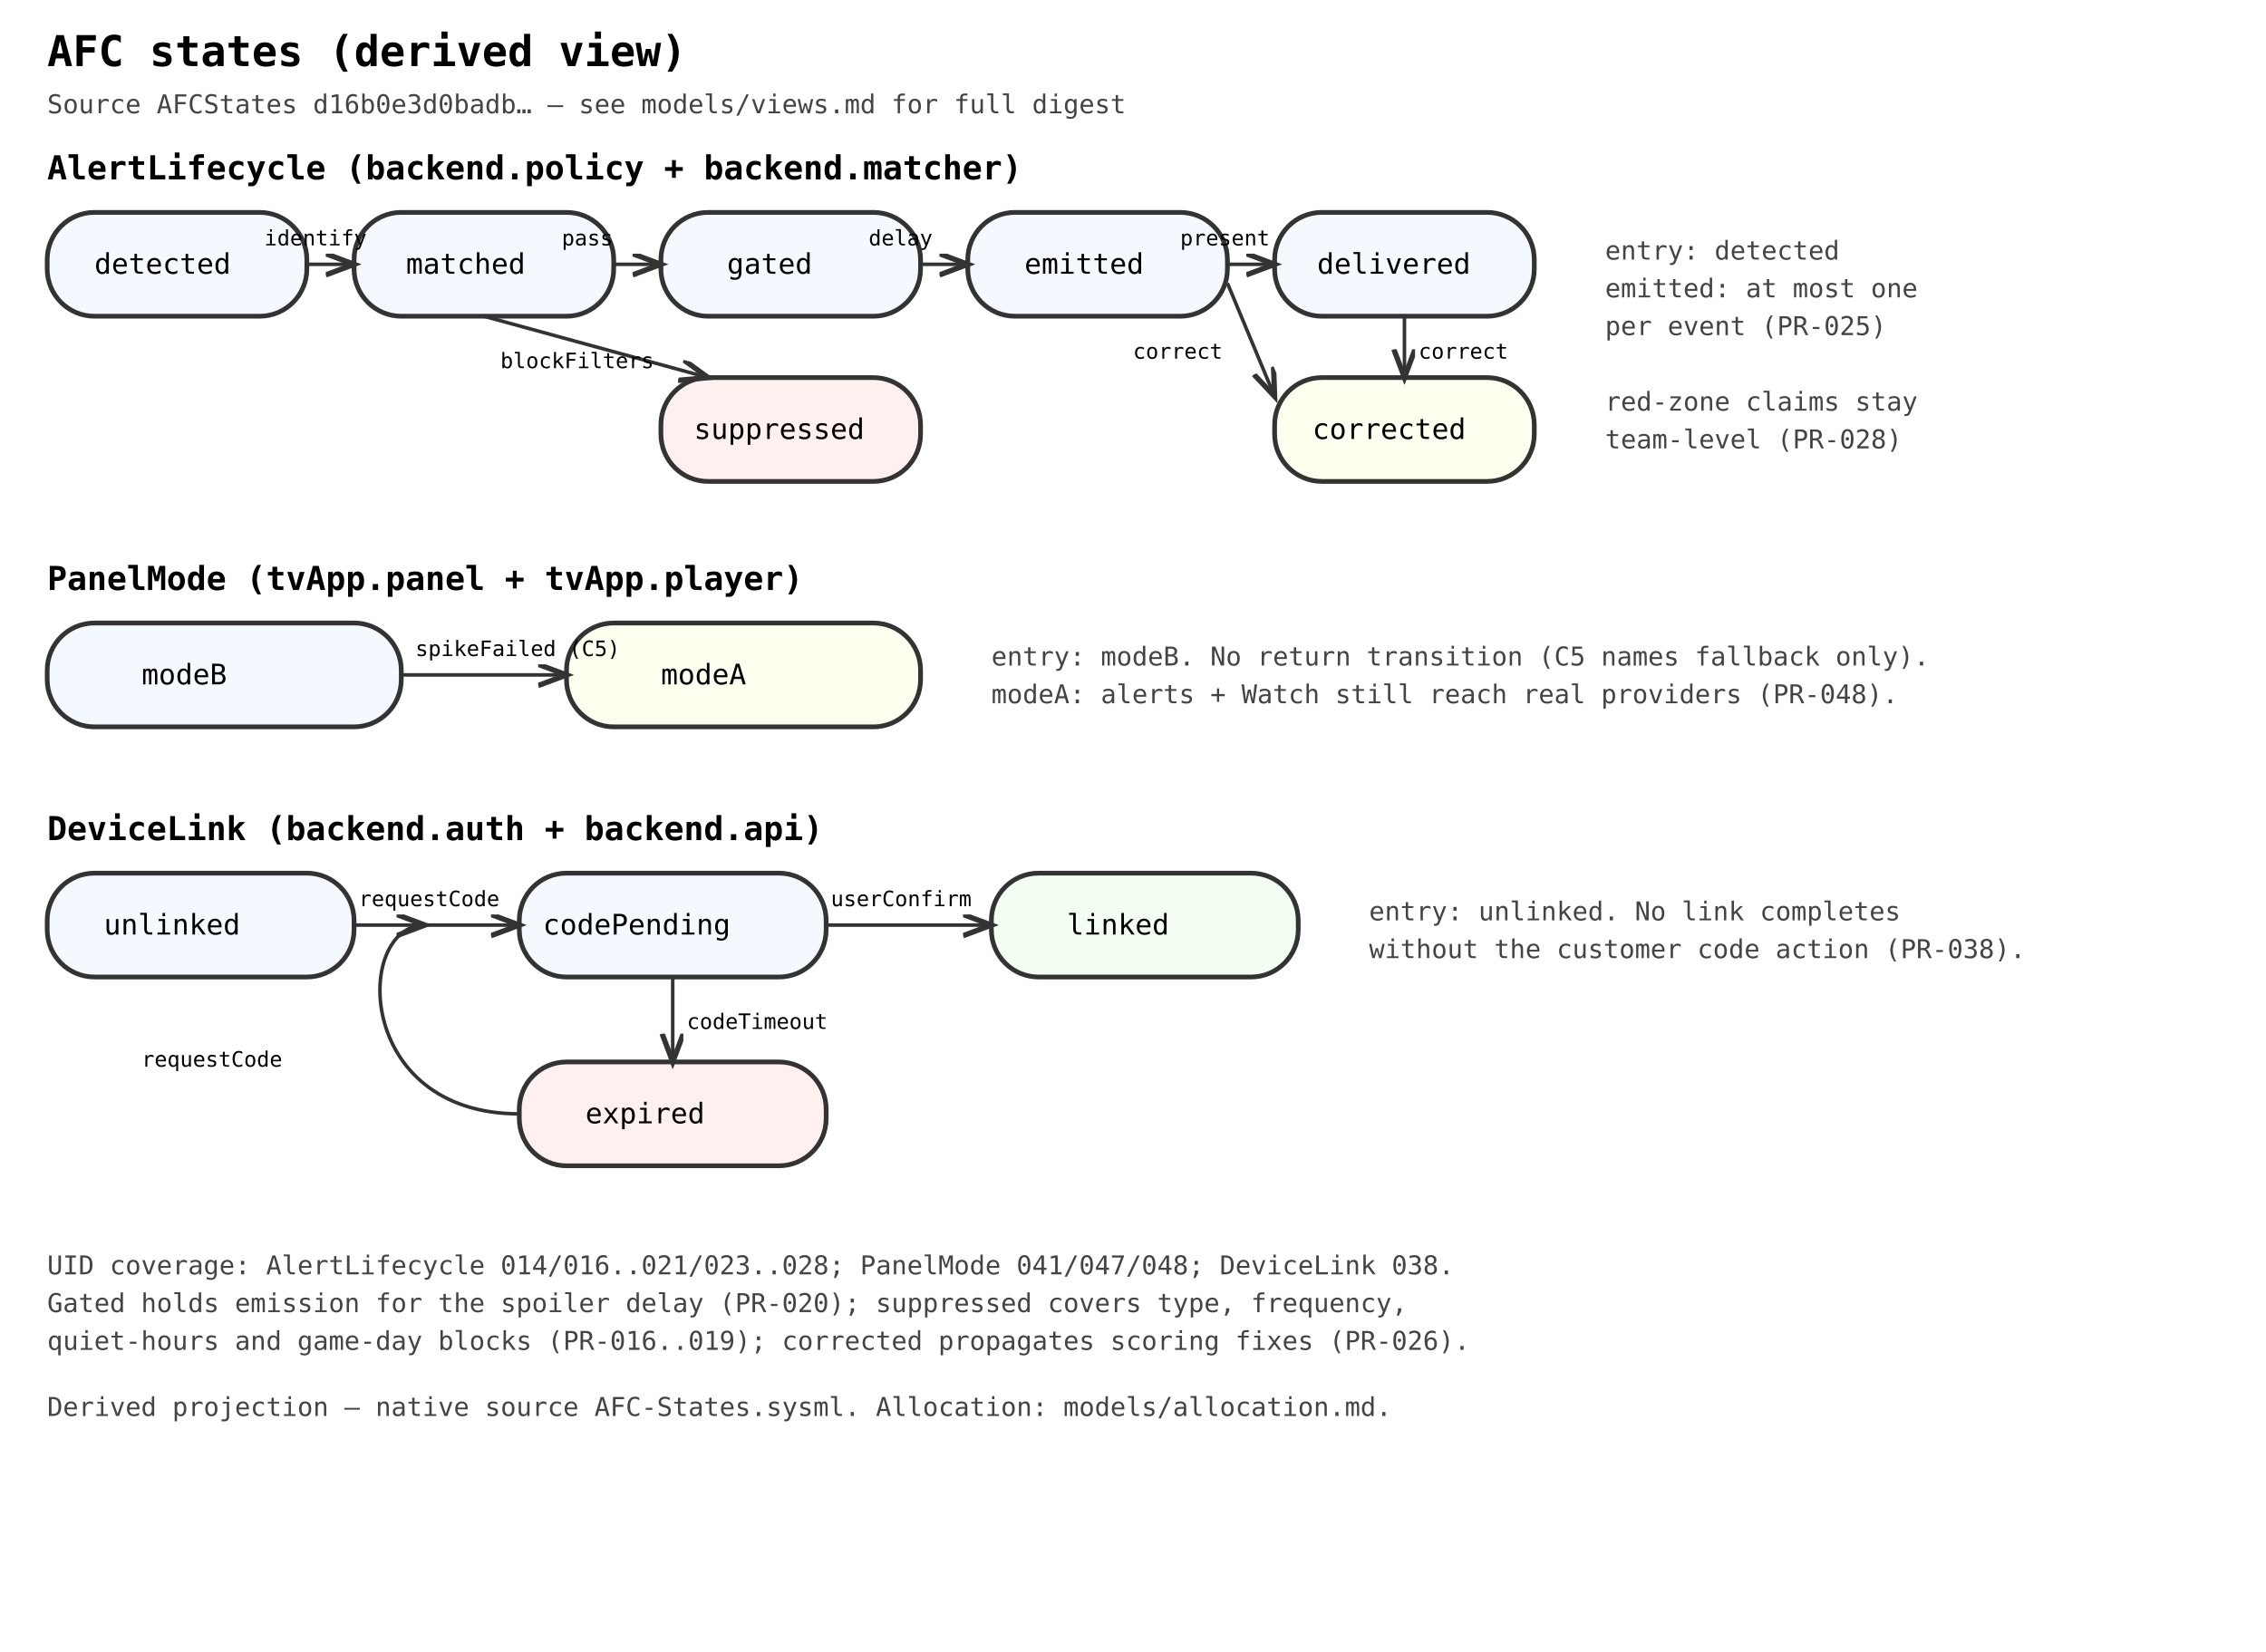
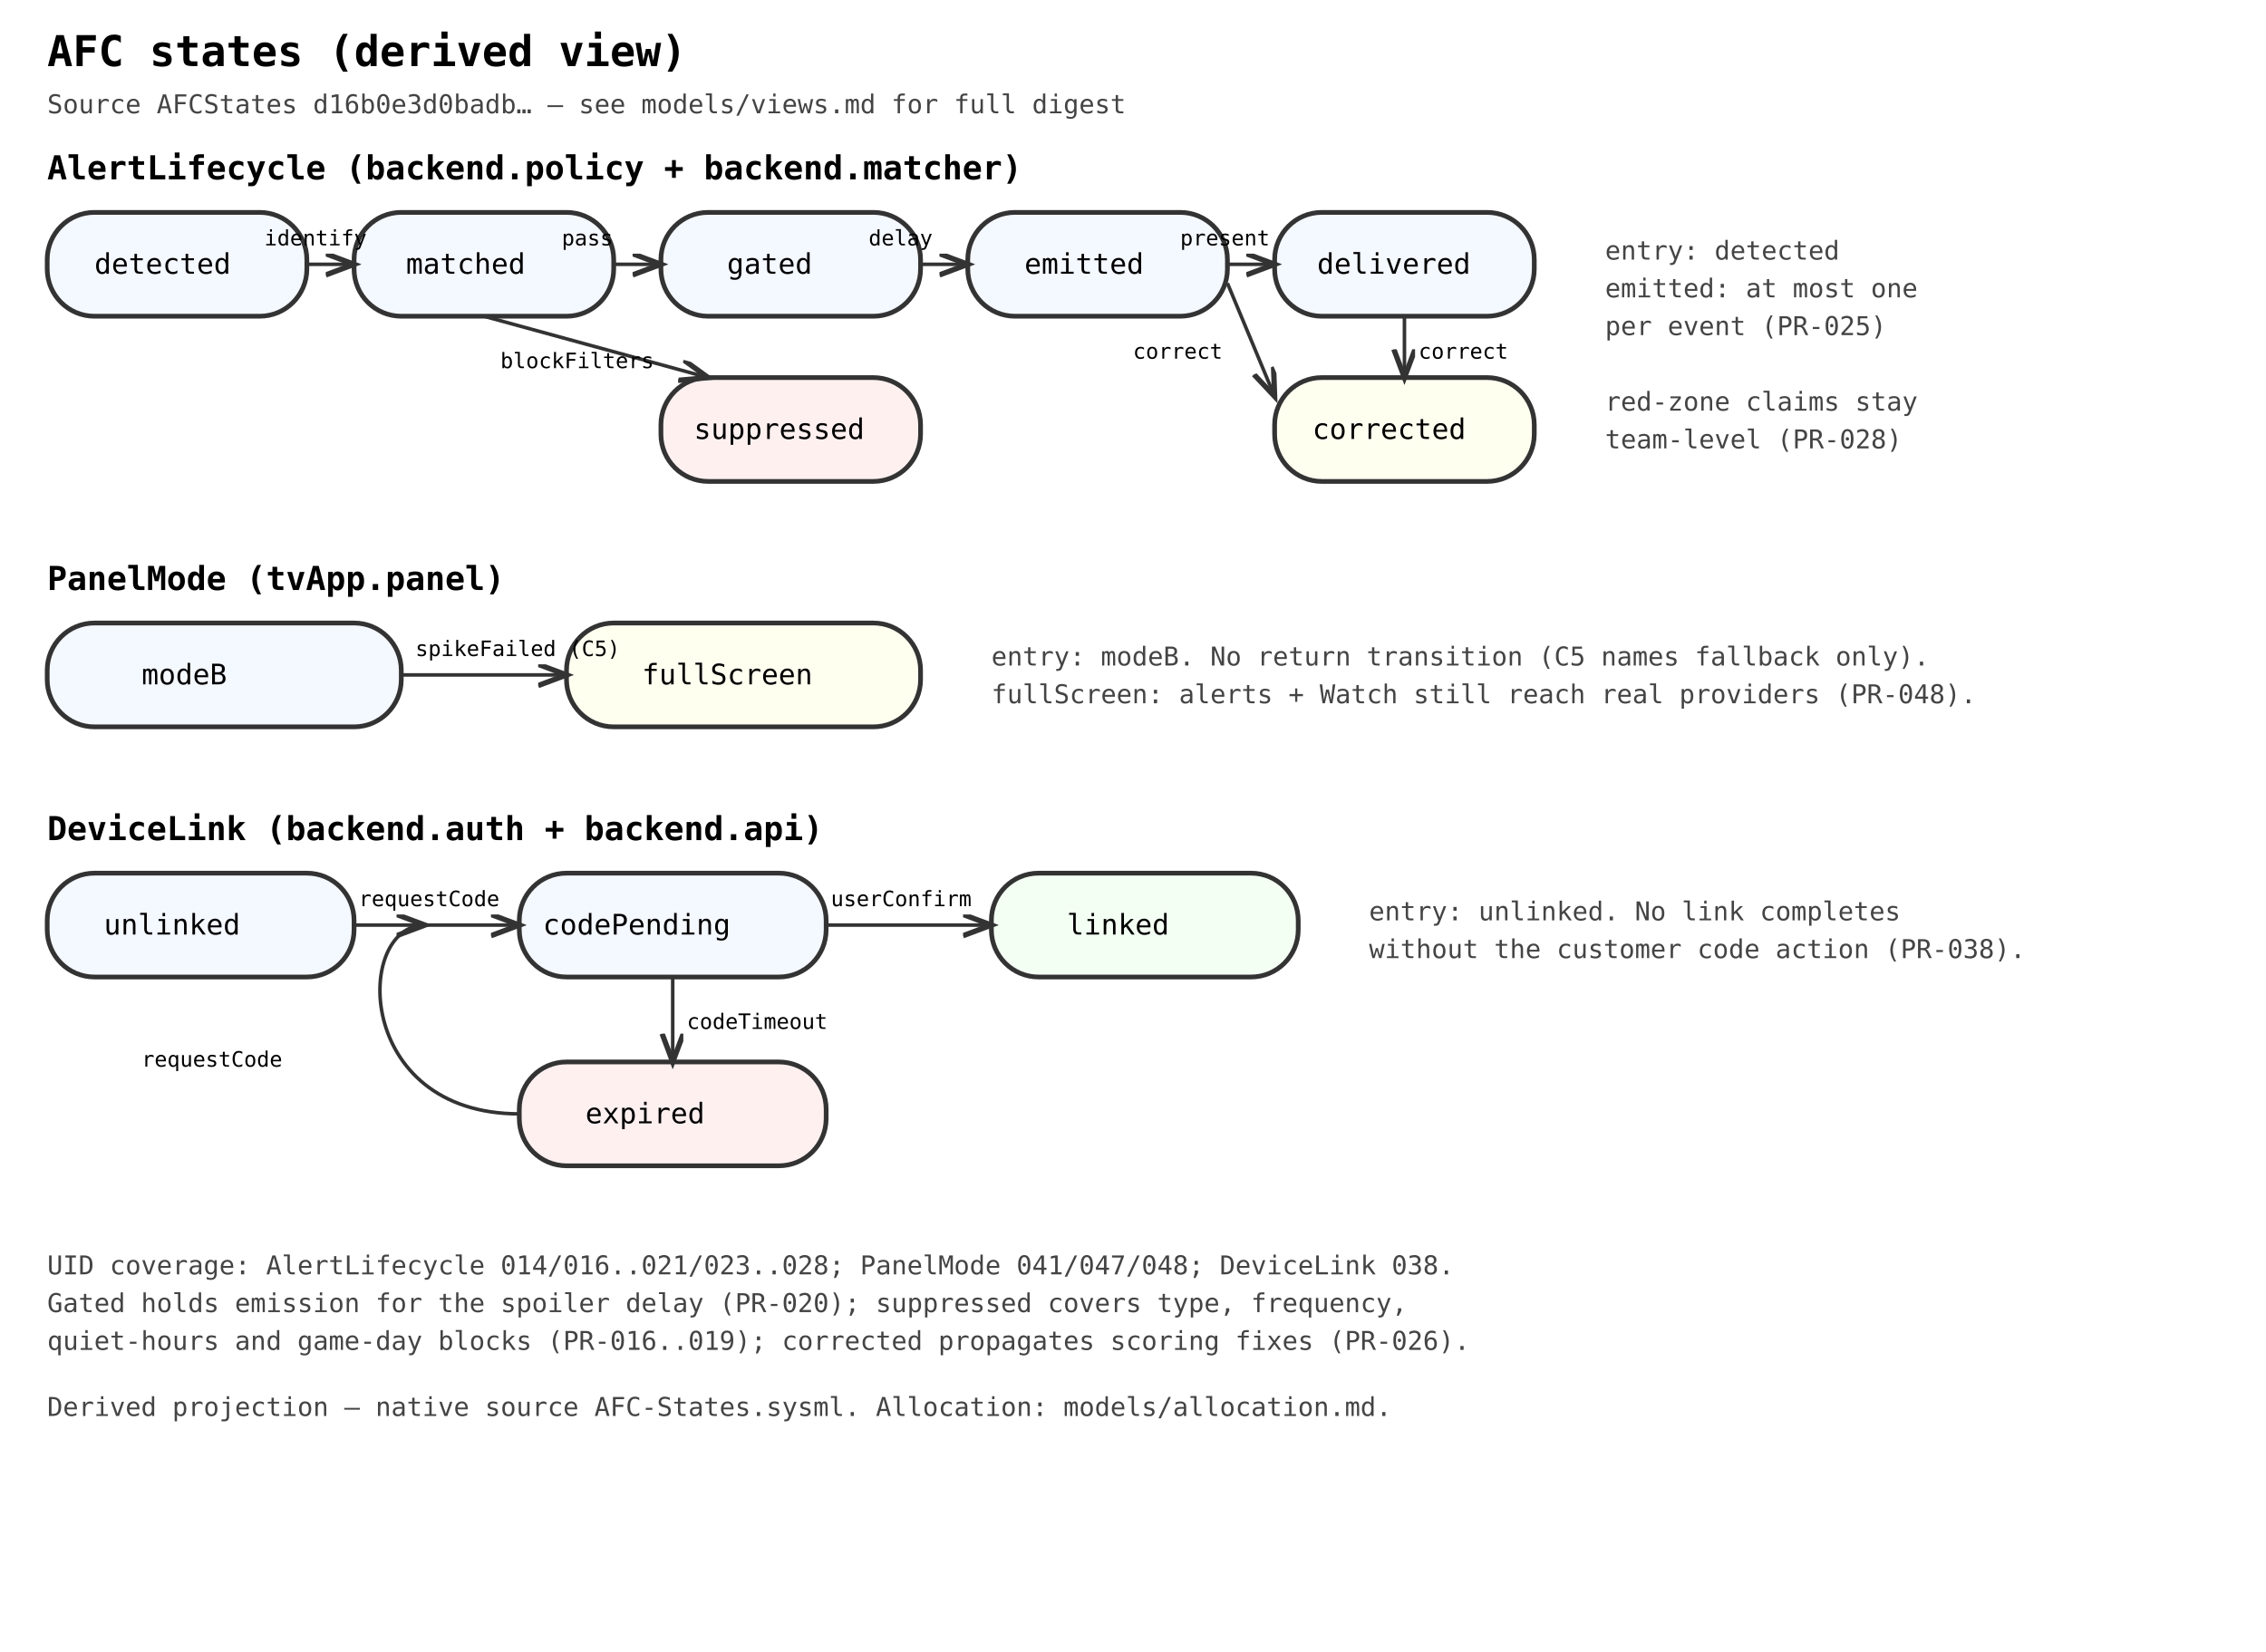
<svg xmlns="http://www.w3.org/2000/svg" width="960" height="700" viewBox="0 0 960 700" font-family="monospace">
  <defs>
    <marker id="arr" markerWidth="10" markerHeight="10" refX="8" refY="3" orient="auto">
      <path d="M0,0 L8,3 L0,6" fill="none" stroke="#333" stroke-width="1.5" />
    </marker>
  </defs>
  <rect x="0" y="0" width="960" height="700" fill="#ffffff" />
  <text x="20" y="28" font-size="18" font-weight="bold">AFC states (derived view)</text>
  <text x="20" y="48" font-size="11" fill="#444">Source AFCStates d16b0e3d0badb… — see models/views.md for full digest</text>
  <text x="20" y="76" font-size="14" font-weight="bold">AlertLifecycle (backend.policy + backend.matcher)</text>
  <rect x="20" y="90" width="110" height="44" rx="20" fill="#f4f8ff" stroke="#333" stroke-width="2" />
  <text x="40" y="116" font-size="12">detected</text>
  <rect x="150" y="90" width="110" height="44" rx="20" fill="#f4f8ff" stroke="#333" stroke-width="2" />
  <text x="172" y="116" font-size="12">matched</text>
  <rect x="280" y="90" width="110" height="44" rx="20" fill="#f4f8ff" stroke="#333" stroke-width="2" />
  <text x="308" y="116" font-size="12">gated</text>
  <rect x="410" y="90" width="110" height="44" rx="20" fill="#f4f8ff" stroke="#333" stroke-width="2" />
  <text x="434" y="116" font-size="12">emitted</text>
  <rect x="540" y="90" width="110" height="44" rx="20" fill="#f4f8ff" stroke="#333" stroke-width="2" />
  <text x="558" y="116" font-size="12">delivered</text>
  <rect x="280" y="160" width="110" height="44" rx="20" fill="#fff0f0" stroke="#333" stroke-width="2" />
  <text x="294" y="186" font-size="12">suppressed</text>
  <rect x="540" y="160" width="110" height="44" rx="20" fill="#fffff0" stroke="#333" stroke-width="2" />
  <text x="556" y="186" font-size="12">corrected</text>
  <line x1="130" y1="112" x2="150" y2="112" stroke="#333" stroke-width="1.5" marker-end="url(#arr)" />
  <text x="112" y="104" font-size="9">identify</text>
  <line x1="260" y1="112" x2="280" y2="112" stroke="#333" stroke-width="1.5" marker-end="url(#arr)" />
  <text x="238" y="104" font-size="9">pass</text>
  <line x1="390" y1="112" x2="410" y2="112" stroke="#333" stroke-width="1.5" marker-end="url(#arr)" />
  <text x="368" y="104" font-size="9">delay</text>
  <line x1="520" y1="112" x2="540" y2="112" stroke="#333" stroke-width="1.5" marker-end="url(#arr)" />
  <text x="500" y="104" font-size="9">present</text>
  <line x1="205" y1="134" x2="300" y2="160" stroke="#333" stroke-width="1.5" marker-end="url(#arr)" />
  <text x="212" y="156" font-size="9">blockFilters</text>
  <line x1="595" y1="134" x2="595" y2="160" stroke="#333" stroke-width="1.5" marker-end="url(#arr)" />
  <text x="601" y="152" font-size="9">correct</text>
  <line x1="520" y1="120" x2="540" y2="168" stroke="#333" stroke-width="1.5" marker-end="url(#arr)" />
  <text x="480" y="152" font-size="9">correct</text>
  <text x="680" y="110" font-size="11" fill="#444">entry: detected</text>
  <text x="680" y="126" font-size="11" fill="#444">emitted: at most one</text>
  <text x="680" y="142" font-size="11" fill="#444">per event (PR-025)</text>
  <text x="680" y="174" font-size="11" fill="#444">red-zone claims stay</text>
  <text x="680" y="190" font-size="11" fill="#444">team-level (PR-028)</text>
-   <text x="20" y="250" font-size="14" font-weight="bold">PanelMode (tvApp.panel + tvApp.player)</text>
+   <text x="20" y="250" font-size="14" font-weight="bold">PanelMode (tvApp.panel)</text>
  <rect x="20" y="264" width="150" height="44" rx="20" fill="#f4f8ff" stroke="#333" stroke-width="2" />
  <text x="60" y="290" font-size="12">modeB</text>
  <rect x="240" y="264" width="150" height="44" rx="20" fill="#fffff0" stroke="#333" stroke-width="2" />
-   <text x="280" y="290" font-size="12">modeA</text>
+   <text x="272" y="290" font-size="12">fullScreen</text>
  <line x1="170" y1="286" x2="240" y2="286" stroke="#333" stroke-width="1.5" marker-end="url(#arr)" />
  <text x="176" y="278" font-size="9">spikeFailed (C5)</text>
  <text x="420" y="282" font-size="11" fill="#444">entry: modeB. No return transition (C5 names fallback only).</text>
-   <text x="420" y="298" font-size="11" fill="#444">modeA: alerts + Watch still reach real providers (PR-048).</text>
+   <text x="420" y="298" font-size="11" fill="#444">fullScreen: alerts + Watch still reach real providers (PR-048).</text>
  <text x="20" y="356" font-size="14" font-weight="bold">DeviceLink (backend.auth + backend.api)</text>
  <rect x="20" y="370" width="130" height="44" rx="20" fill="#f4f8ff" stroke="#333" stroke-width="2" />
  <text x="44" y="396" font-size="12">unlinked</text>
  <rect x="220" y="370" width="130" height="44" rx="20" fill="#f4f8ff" stroke="#333" stroke-width="2" />
  <text x="230" y="396" font-size="12">codePending</text>
  <rect x="420" y="370" width="130" height="44" rx="20" fill="#f4fff4" stroke="#333" stroke-width="2" />
  <text x="452" y="396" font-size="12">linked</text>
  <rect x="220" y="450" width="130" height="44" rx="20" fill="#fff0f0" stroke="#333" stroke-width="2" />
  <text x="248" y="476" font-size="12">expired</text>
  <line x1="150" y1="392" x2="220" y2="392" stroke="#333" stroke-width="1.5" marker-end="url(#arr)" />
  <text x="152" y="384" font-size="9">requestCode</text>
  <line x1="350" y1="392" x2="420" y2="392" stroke="#333" stroke-width="1.5" marker-end="url(#arr)" />
  <text x="352" y="384" font-size="9">userConfirm</text>
  <line x1="285" y1="414" x2="285" y2="450" stroke="#333" stroke-width="1.5" marker-end="url(#arr)" />
  <text x="291" y="436" font-size="9">codeTimeout</text>
  <path d="M 220 472 C 150 472, 150 392, 180 392" fill="none" stroke="#333" stroke-width="1.5" marker-end="url(#arr)" />
  <text x="60" y="452" font-size="9">requestCode</text>
  <text x="580" y="390" font-size="11" fill="#444">entry: unlinked. No link completes</text>
  <text x="580" y="406" font-size="11" fill="#444">without the customer code action (PR-038).</text>
  <text x="20" y="540" font-size="11" fill="#444">UID coverage: AlertLifecycle 014/016..021/023..028; PanelMode 041/047/048; DeviceLink 038.</text>
  <text x="20" y="556" font-size="11" fill="#444">Gated holds emission for the spoiler delay (PR-020); suppressed covers type, frequency,</text>
  <text x="20" y="572" font-size="11" fill="#444">quiet-hours and game-day blocks (PR-016..019); corrected propagates scoring fixes (PR-026).</text>
  <text x="20" y="600" font-size="11" fill="#444">Derived projection — native source AFC-States.sysml. Allocation: models/allocation.md.</text>
</svg>
